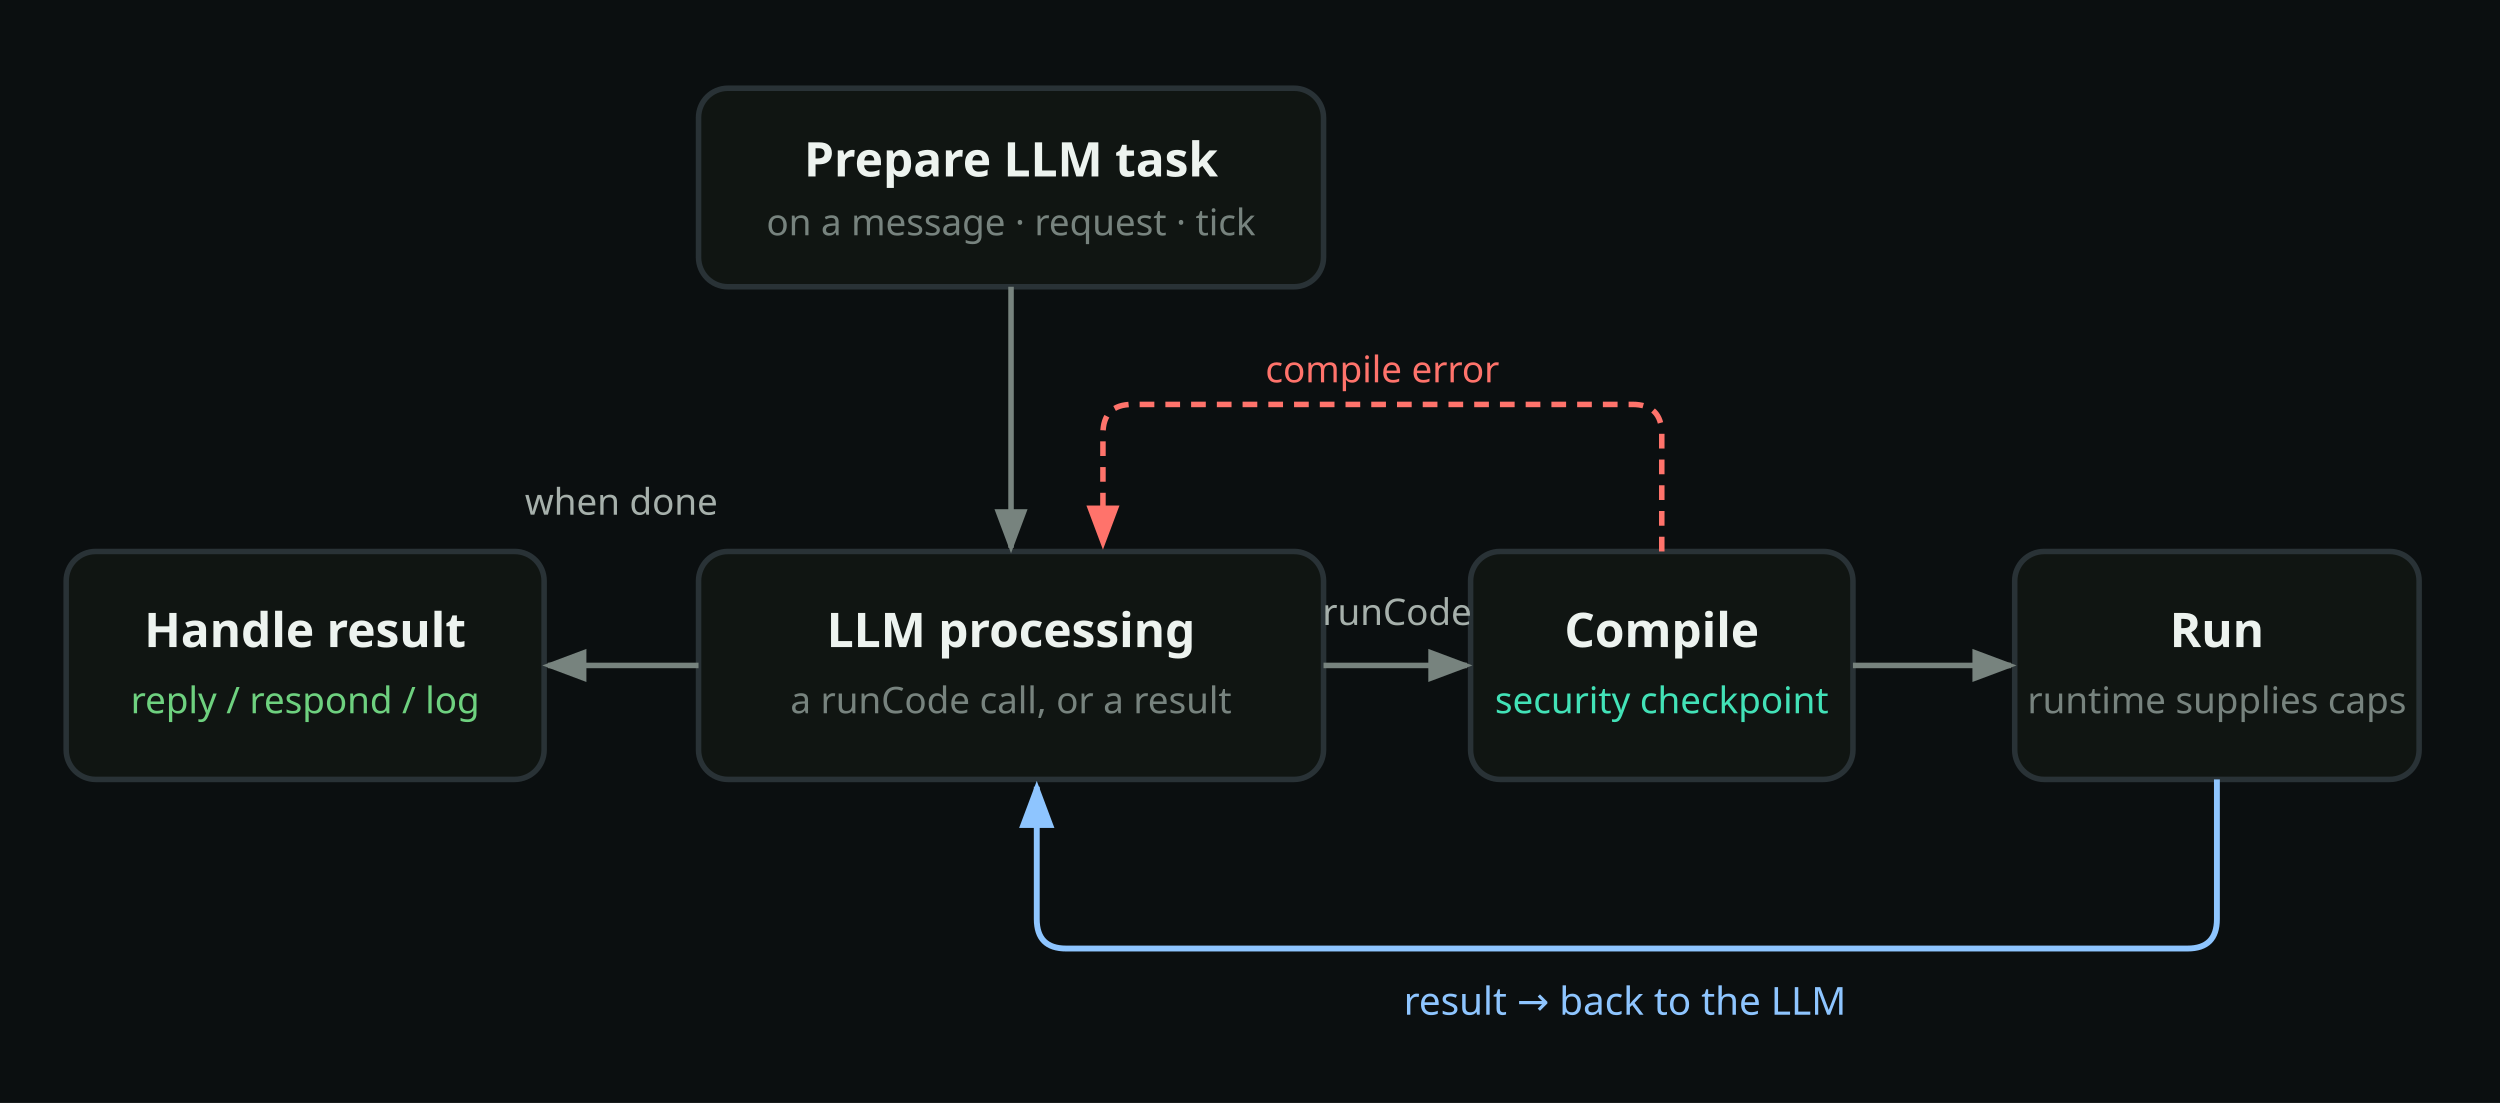
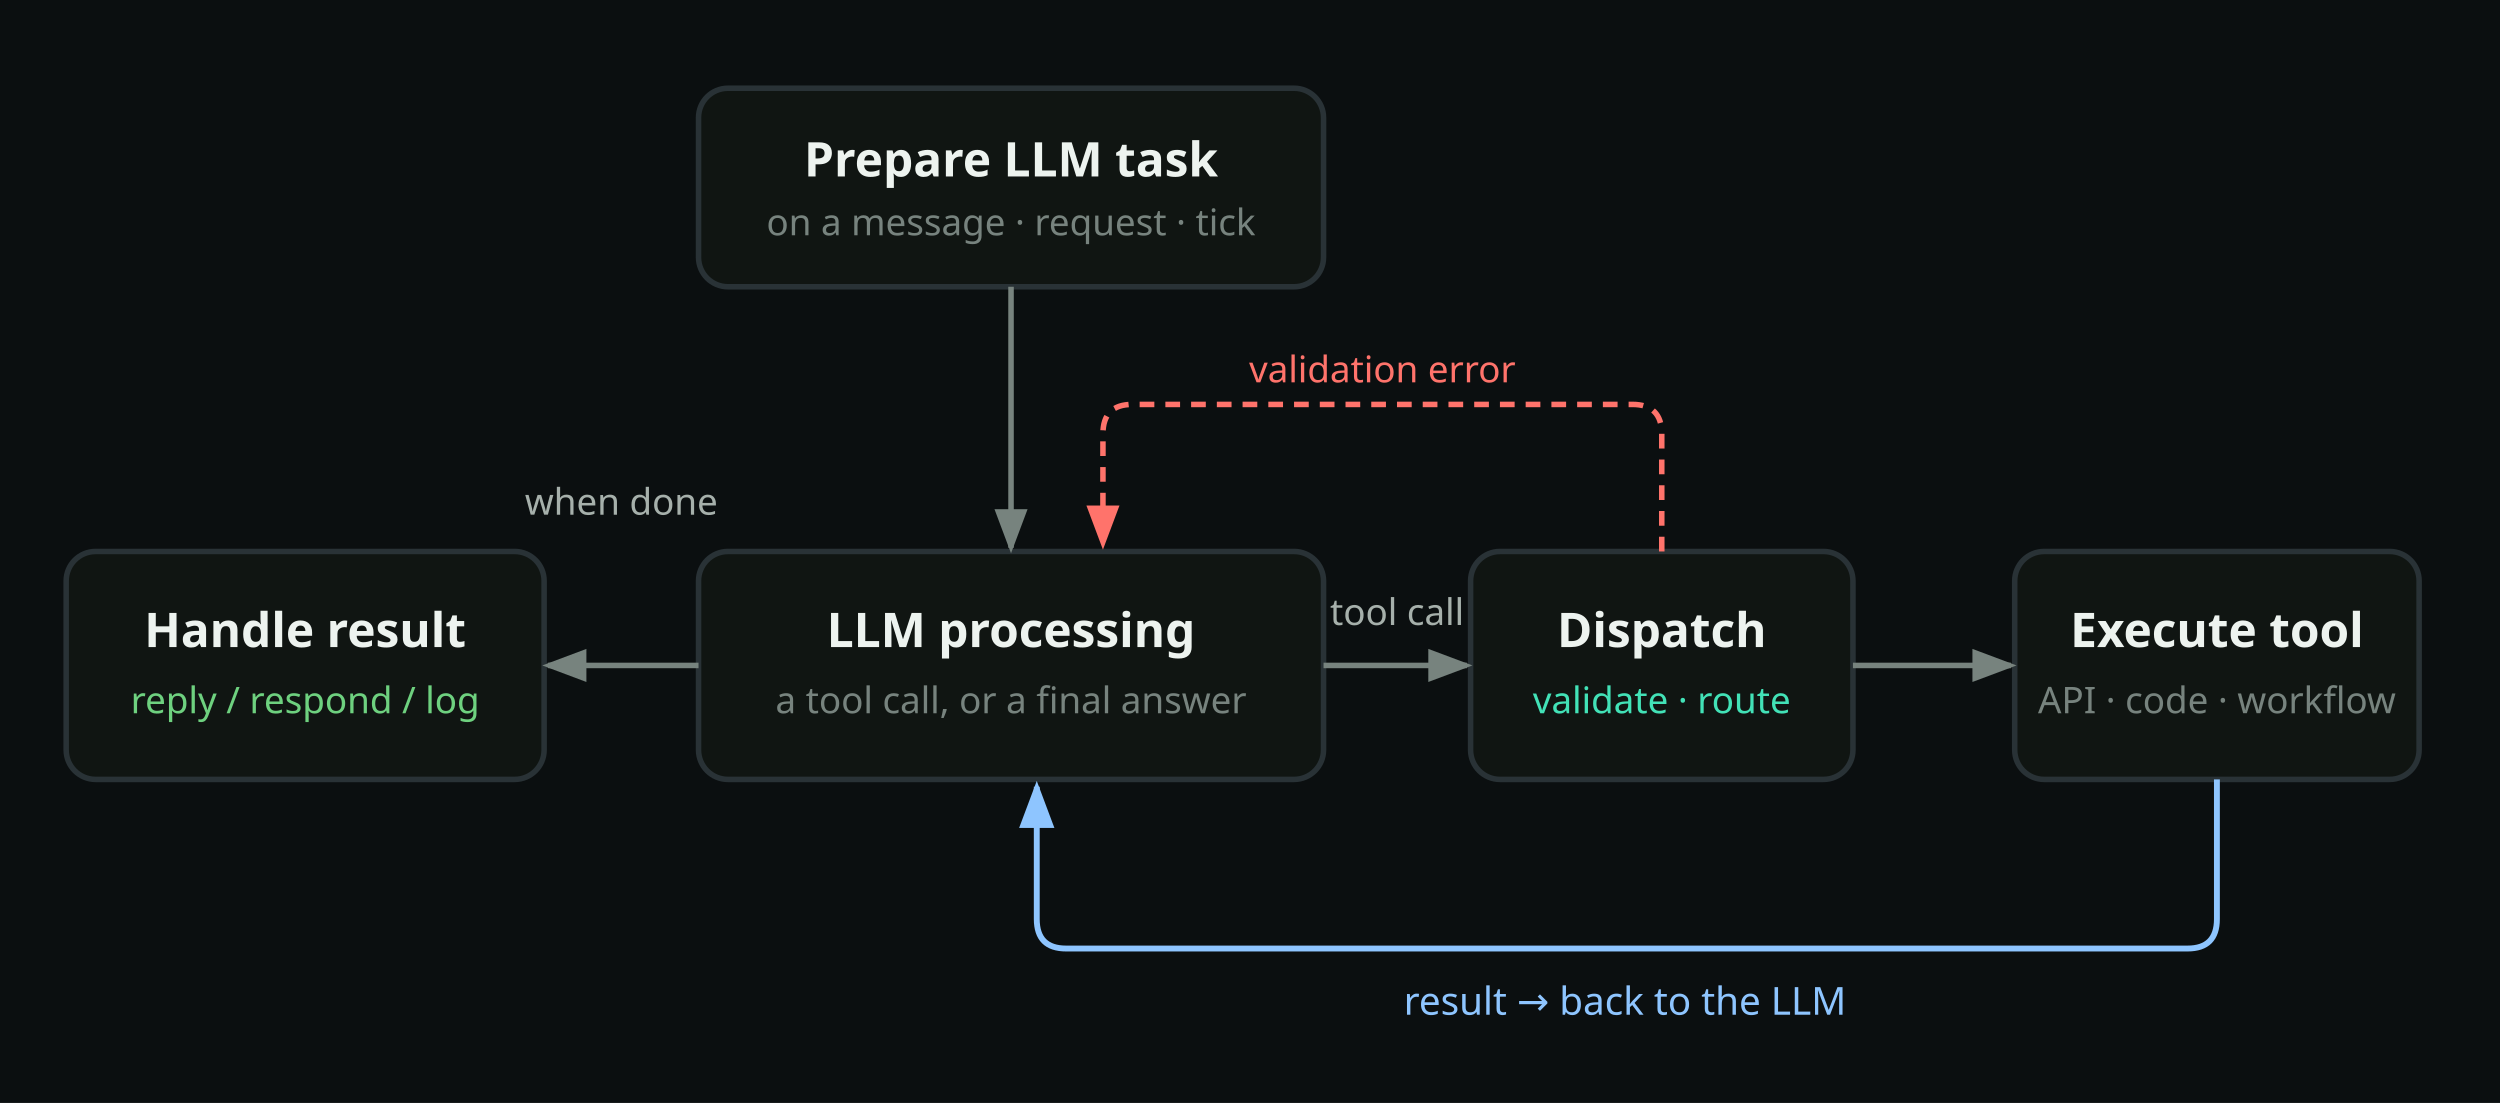
<svg xmlns="http://www.w3.org/2000/svg" viewBox="0 0 680 300" width="680" height="300" style="max-width:100%;height:auto;font-family:system-ui,sans-serif">
  <defs>
    <marker id="arr" markerWidth="8" markerHeight="6" refX="7" refY="3" orient="auto">
      <path d="M0,0 L8,3 L0,6 Z" fill="#77837e" />
    </marker>
    <marker id="arr-b" markerWidth="8" markerHeight="6" refX="7" refY="3" orient="auto">
      <path d="M0,0 L8,3 L0,6 Z" fill="#8ec5ff" />
    </marker>
    <marker id="arr-r" markerWidth="8" markerHeight="6" refX="7" refY="3" orient="auto">
      <path d="M0,0 L8,3 L0,6 Z" fill="#ff736b" />
    </marker>
  </defs>
  <rect width="680" height="300" fill="#0b0f10" />
  <rect x="190" y="24" width="170" height="54" rx="8" fill="#101512" stroke="#293236" stroke-width="1.5" />
  <text x="275" y="48" text-anchor="middle" font-size="13" font-weight="600" fill="#edf3ef">Prepare LLM task</text>
  <text x="275" y="64" text-anchor="middle" font-size="10" fill="#77837e">on a message · request · tick</text>
  <rect x="18" y="150" width="130" height="62" rx="8" fill="#101512" stroke="#293236" stroke-width="1.5" />
  <text x="83" y="176" text-anchor="middle" font-size="13" font-weight="600" fill="#edf3ef">Handle result</text>
  <text x="83" y="194" text-anchor="middle" font-size="10" fill="#6ed17f">reply / respond / log</text>
  <rect x="190" y="150" width="170" height="62" rx="8" fill="#101512" stroke="#293236" stroke-width="1.5" />
  <text x="275" y="176" text-anchor="middle" font-size="13" font-weight="600" fill="#edf3ef">LLM processing</text>
-   <text x="275" y="194" text-anchor="middle" font-size="10" fill="#77837e">a runCode call, or a result</text>
+   <text x="275" y="194" text-anchor="middle" font-size="10" fill="#77837e">a tool call, or a final answer</text>
  <rect x="400" y="150" width="104" height="62" rx="8" fill="#101512" stroke="#293236" stroke-width="1.5" />
-   <text x="452" y="176" text-anchor="middle" font-size="13" font-weight="600" fill="#edf3ef">Compile</text>
-   <text x="452" y="194" text-anchor="middle" font-size="10" fill="#42e2b7">security checkpoint</text>
+   <text x="452" y="176" text-anchor="middle" font-size="13" font-weight="600" fill="#edf3ef">Dispatch</text>
+   <text x="452" y="194" text-anchor="middle" font-size="10" fill="#42e2b7">validate · route</text>
  <rect x="548" y="150" width="110" height="62" rx="8" fill="#101512" stroke="#293236" stroke-width="1.5" />
-   <text x="603" y="176" text-anchor="middle" font-size="13" font-weight="600" fill="#edf3ef">Run</text>
-   <text x="603" y="194" text-anchor="middle" font-size="10" fill="#77837e">runtime supplies caps</text>
+   <text x="603" y="176" text-anchor="middle" font-size="13" font-weight="600" fill="#edf3ef">Execute tool</text>
+   <text x="603" y="194" text-anchor="middle" font-size="10" fill="#77837e">API · code · workflow</text>
  <line x1="275" y1="78" x2="275" y2="149" stroke="#77837e" stroke-width="1.5" marker-end="url(#arr)" />
  <line x1="360" y1="181" x2="399" y2="181" stroke="#77837e" stroke-width="1.5" marker-end="url(#arr)" />
-   <text x="380" y="170" text-anchor="middle" font-size="10" fill="#a6b0ab">runCode</text>
+   <text x="380" y="170" text-anchor="middle" font-size="10" fill="#a6b0ab">tool call</text>
  <line x1="504" y1="181" x2="547" y2="181" stroke="#77837e" stroke-width="1.5" marker-end="url(#arr)" />
  <line x1="190" y1="181" x2="149" y2="181" stroke="#77837e" stroke-width="1.5" marker-end="url(#arr)" />
  <text x="169" y="140" text-anchor="middle" font-size="10" fill="#a6b0ab">when done</text>
  <path d="M452,150 V118 Q452,110 444,110 H308 Q300,110 300,118 V148" fill="none" stroke="#ff736b" stroke-width="1.5" stroke-dasharray="4 3" marker-end="url(#arr-r)" />
-   <text x="376" y="104" text-anchor="middle" font-size="10" fill="#ff736b">compile error</text>
+   <text x="376" y="104" text-anchor="middle" font-size="10" fill="#ff736b">validation error</text>
  <path d="M603,212 V250 Q603,258 595,258 H290 Q282,258 282,250 V214" fill="none" stroke="#8ec5ff" stroke-width="1.6" marker-end="url(#arr-b)" />
  <text x="442" y="276" text-anchor="middle" font-size="10.5" fill="#8ec5ff">result → back to the LLM</text>
</svg>
